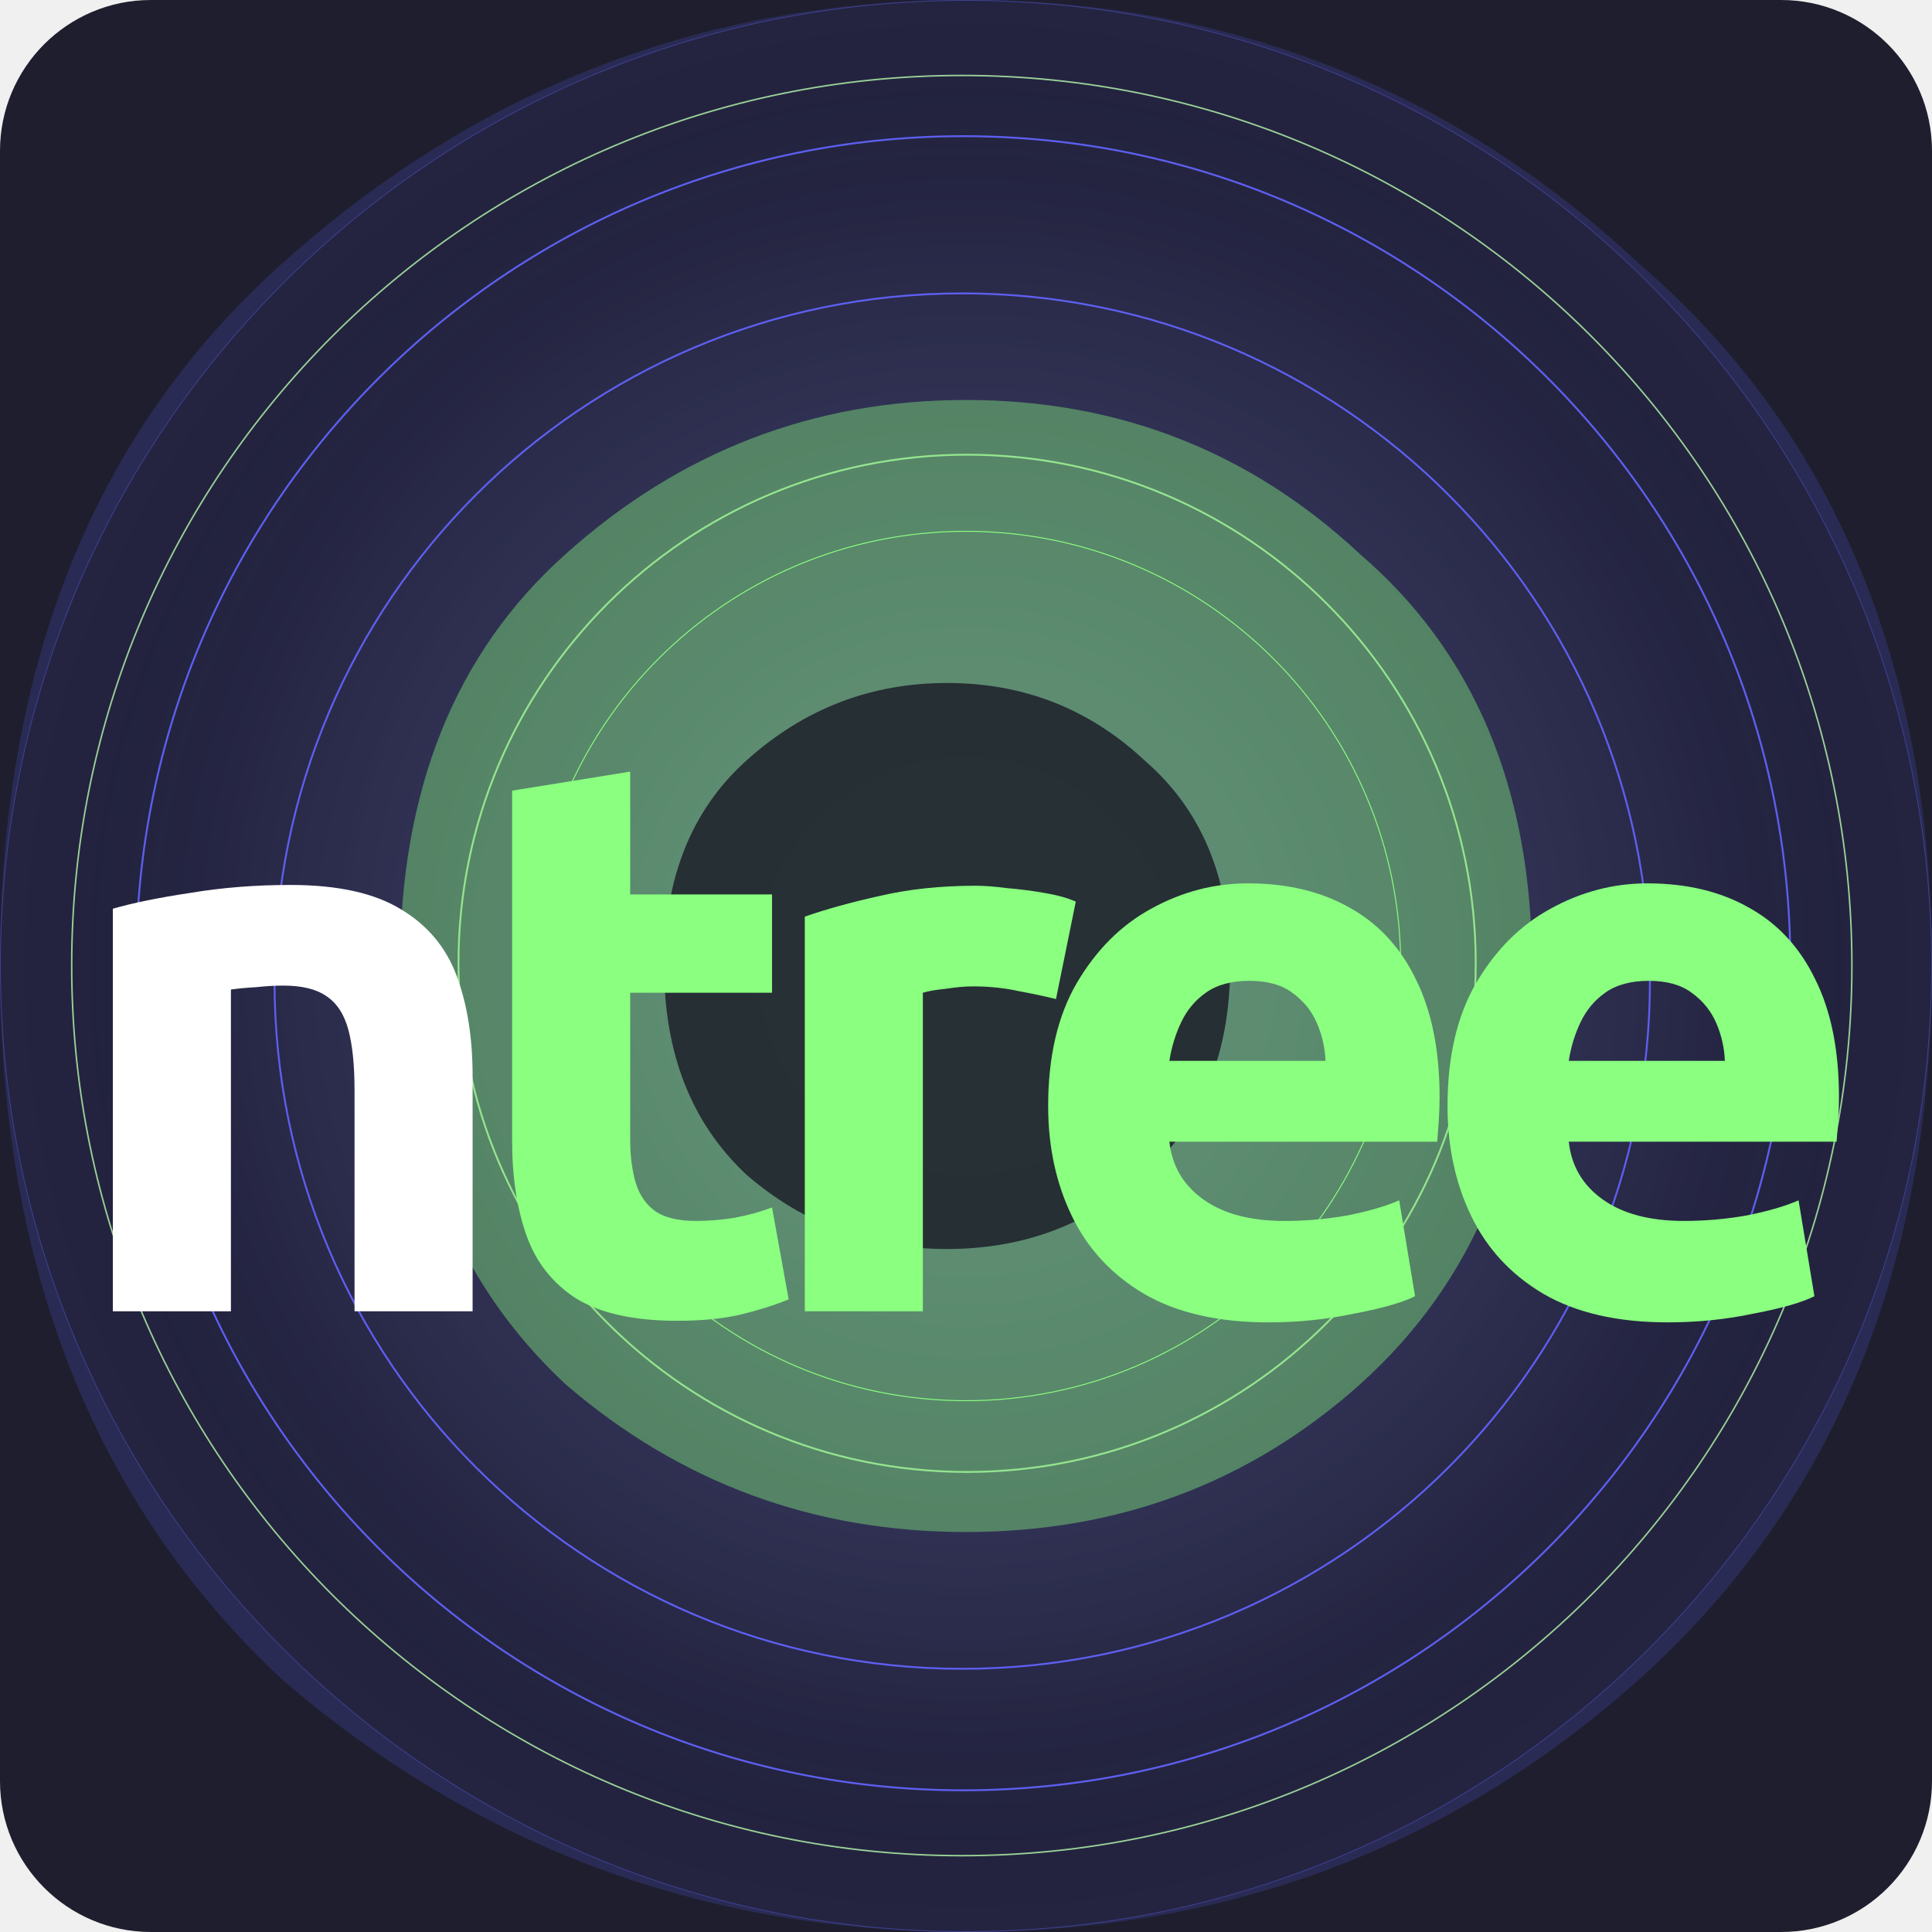
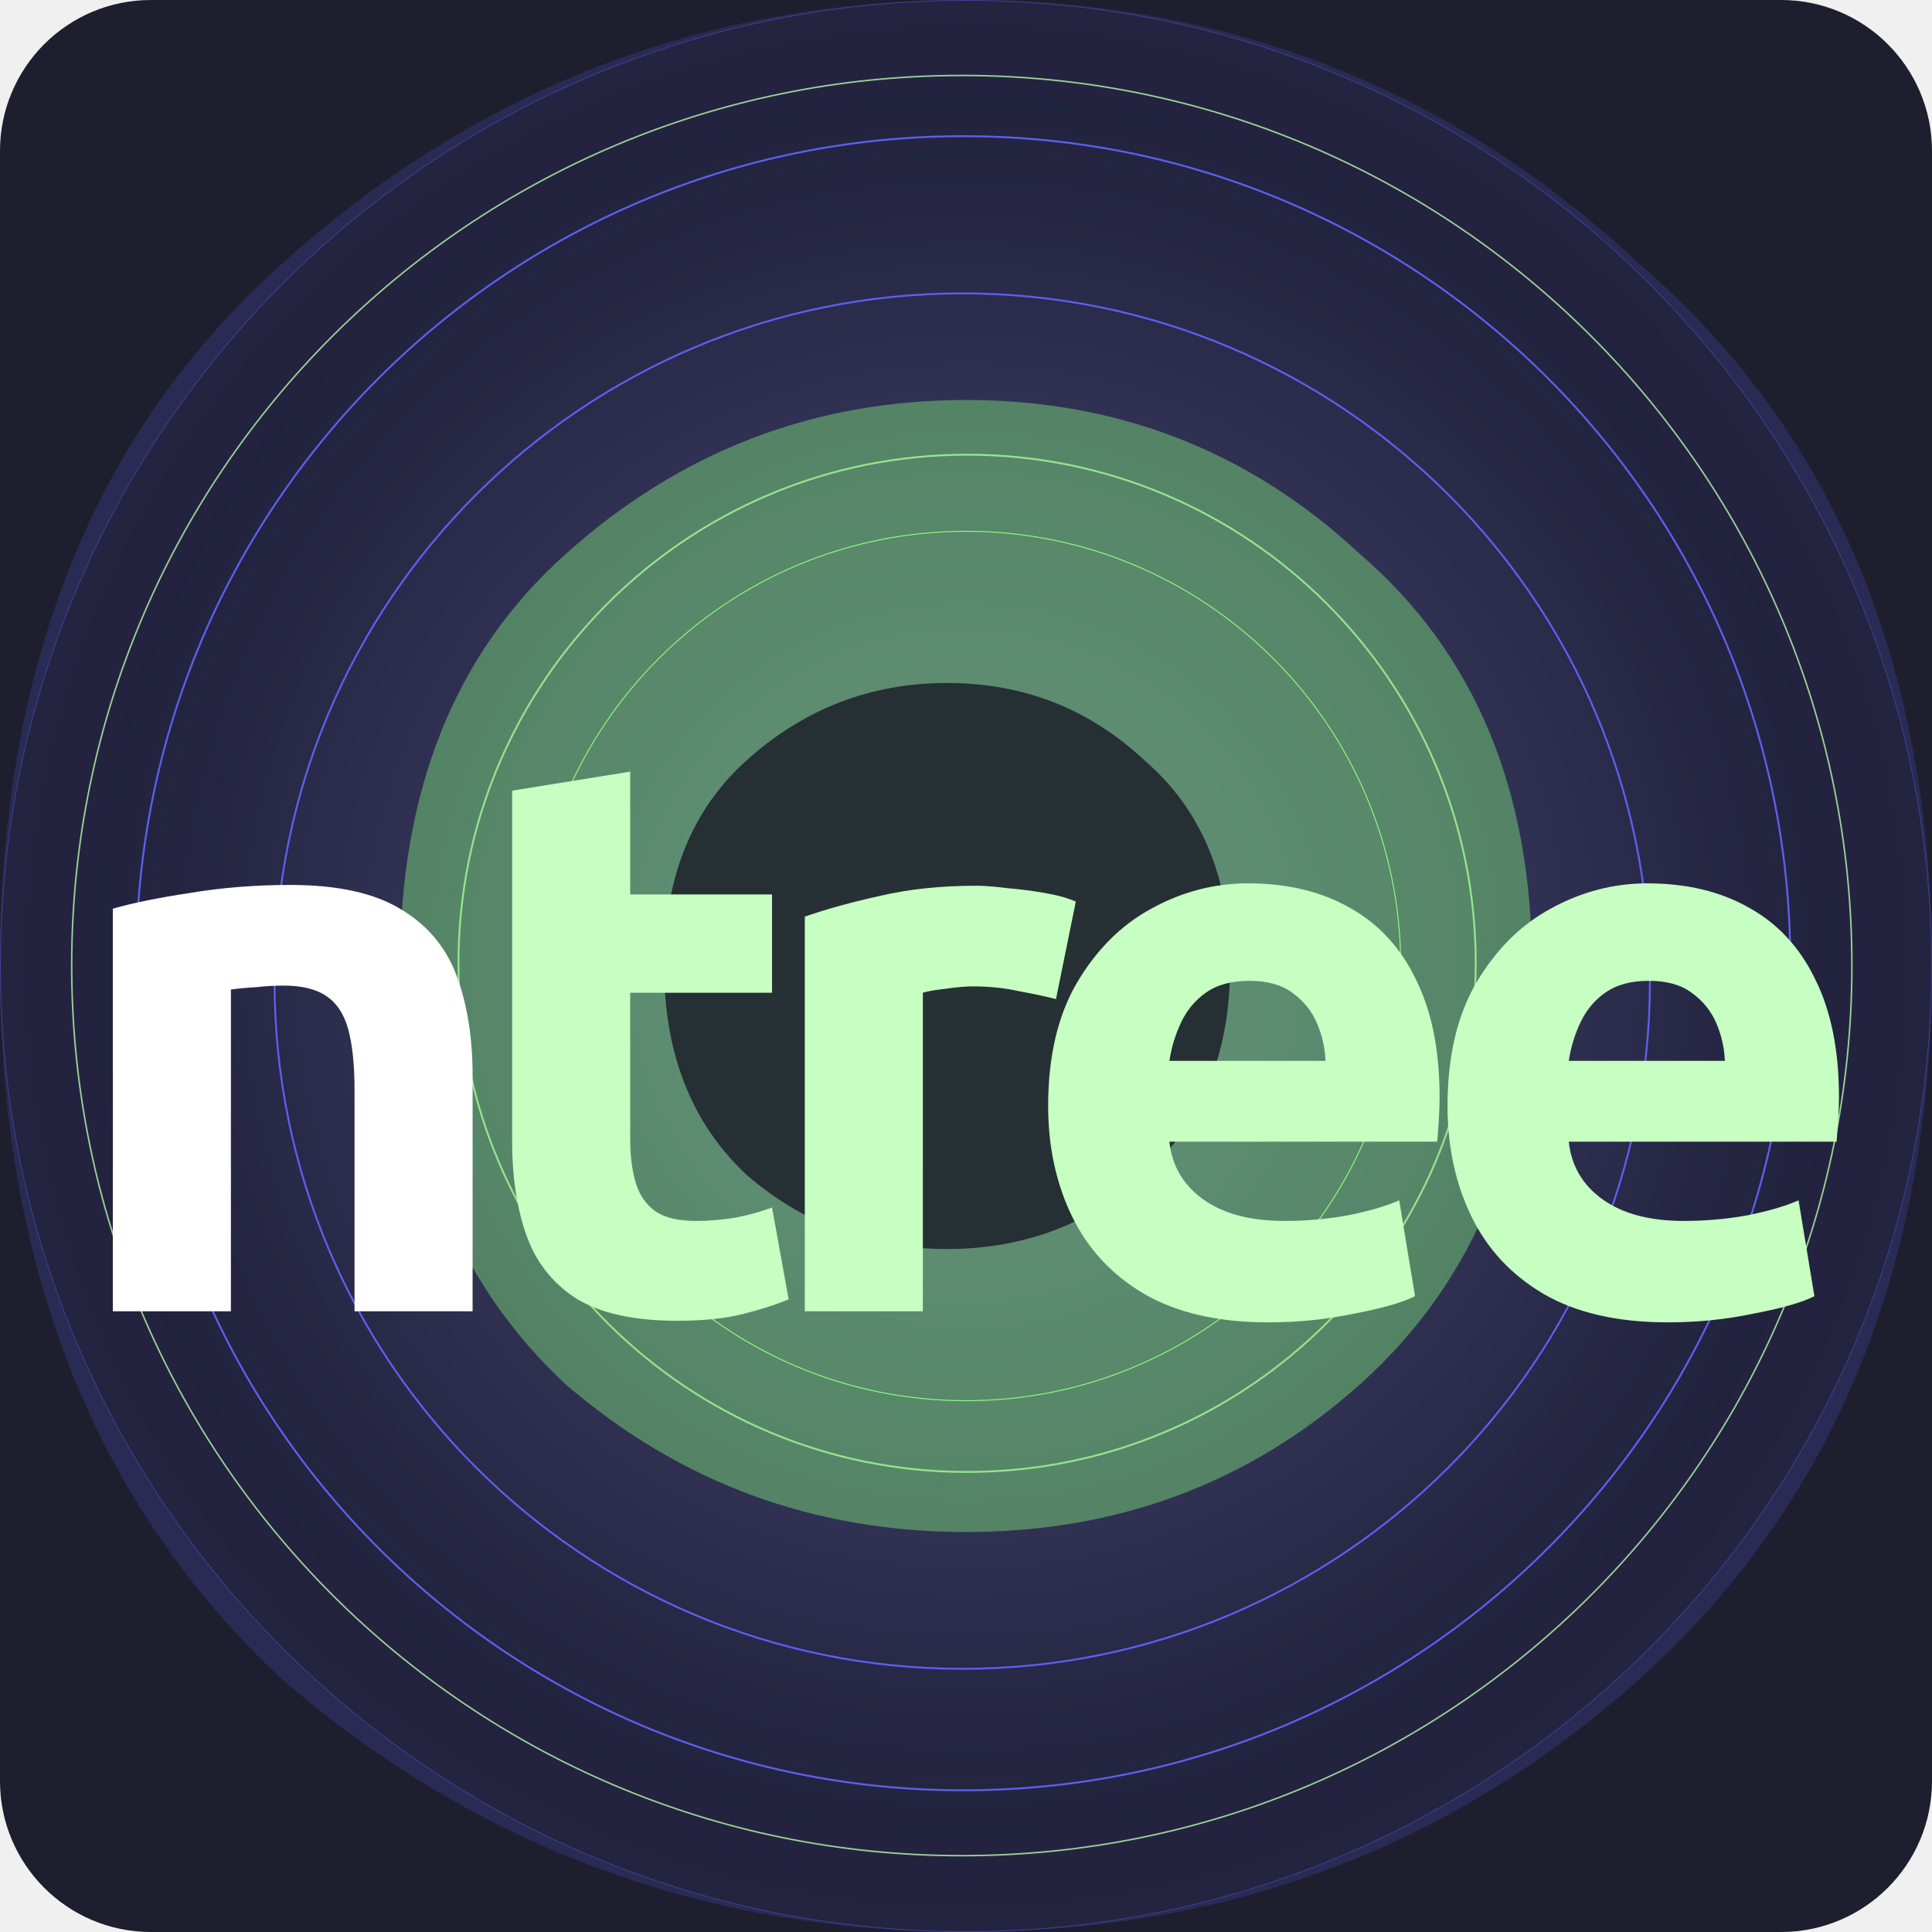
<svg xmlns="http://www.w3.org/2000/svg" width="1024" height="1024" viewBox="0 0 1024 1024" fill="none">
  <mask id="mask0_3327_33" style="mask-type:alpha" maskUnits="userSpaceOnUse" x="0" y="0" width="1024" height="1024">
    <rect width="1024" height="1024" fill="url(#paint0_linear_3327_33)" />
  </mask>
  <g mask="url(#mask0_3327_33)">
    <rect width="1024" height="1024" rx="80" fill="url(#paint1_radial_3327_33)" />
    <path d="M512 1024C373.933 1024 253.124 979.394 149.573 890.182C49.858 797.091 0 671.03 0 512C0 352.97 49.858 228.848 149.573 139.636C253.124 46.545 373.933 0 512 0C650.067 0 768.959 46.545 868.674 139.636C972.225 228.848 1024 352.97 1024 512C1024 671.03 972.225 797.091 868.674 890.182C768.959 979.394 650.067 1024 512 1024Z" fill="#5D5FEF" fill-opacity="0.2" />
    <path d="M512 1024C794.77 1024 1024 794.77 1024 512C1024 229.23 794.77 0 512 0C229.23 0 0 229.23 0 512C0 794.77 229.23 1024 512 1024Z" fill="url(#paint2_radial_3327_33)" fill-opacity="0.5" />
    <path d="M512 0.2C794.659 0.2 1023.8 229.341 1023.8 512C1023.8 794.659 794.659 1023.8 512 1023.8C229.341 1023.8 0.2 794.659 0.2 512C0.2 229.341 229.341 0.2 512 0.2Z" stroke="#5D5FEF" stroke-opacity="0.5" stroke-width="0.4" />
    <path opacity="0.9" d="M509.772 983.543C770.324 983.543 981.543 772.324 981.543 511.772C981.543 251.219 770.324 40 509.772 40C249.219 40 38 251.219 38 511.772C38 772.324 249.219 983.543 509.772 983.543Z" stroke="#A6E3A1" stroke-width="0.8" />
    <path d="M510.538 72.18C752.635 72.18 948.895 268.44 948.895 510.538C948.895 752.635 752.635 948.895 510.538 948.895C268.44 948.895 72.18 752.635 72.18 510.538C72.18 268.44 268.44 72.18 510.538 72.18Z" stroke="#5D5FEF" />
    <path d="M510 155.5C711.308 155.5 874.5 318.692 874.5 520C874.5 721.308 711.308 884.5 510 884.5C308.692 884.5 145.5 721.308 145.5 520C145.5 318.692 308.692 155.5 510 155.5Z" stroke="#5D5FEF" />
    <path d="M512 742.4C639.247 742.4 742.4 639.247 742.4 512C742.4 384.754 639.247 281.6 512 281.6C384.754 281.6 281.6 384.754 281.6 512C281.6 639.247 384.754 742.4 512 742.4Z" stroke="#8AFF80" stroke-width="0.5" />
    <path opacity="0.9" d="M512.584 780.167C661.471 780.167 782.167 659.471 782.167 510.584C782.167 361.697 661.471 241 512.584 241C363.697 241 243 361.697 243 510.584C243 659.471 363.697 780.167 512.584 780.167Z" stroke="#A6E3A1" />
    <path d="M512 812C431.101 812 360.315 785.864 299.64 733.591C241.213 679.045 212 605.182 212 512C212 418.818 241.213 346.091 299.64 293.818C360.315 239.273 431.101 212 512 212C592.899 212 662.562 239.273 720.989 293.818C781.663 346.091 812 418.818 812 512C812 605.182 781.663 679.045 720.989 733.591C662.562 785.864 592.899 812 512 812Z" fill="#8AFF80" fill-opacity="0.4" />
    <path d="M502 662C461.551 662 426.157 648.932 395.82 622.795C366.607 595.523 352 558.591 352 512C352 465.409 366.607 429.045 395.82 402.909C426.157 375.636 461.551 362 502 362C542.449 362 577.281 375.636 606.494 402.909C636.831 429.045 652 465.409 652 512C652 558.591 636.831 595.523 606.494 622.795C577.281 648.932 542.449 662 502 662Z" fill="#181825" fill-opacity="0.8" />
    <path d="M59.811 695V481.64C70.451 478.56 84.171 475.76 100.971 473.24C117.771 470.44 135.411 469.04 153.891 469.04C179.091 469.04 198.691 473.38 212.691 482.06C226.691 490.46 236.491 502.22 242.091 517.34C247.691 532.46 250.491 550.1 250.491 570.26V695H187.911V577.82C187.911 564.38 186.791 553.6 184.551 545.48C182.311 537.36 178.391 531.48 172.791 527.84C167.471 524.2 159.911 522.38 150.111 522.38C145.631 522.38 140.871 522.66 135.831 523.22C130.791 523.5 126.311 523.92 122.391 524.48V695H59.811Z" fill="white" />
-     <path d="M358.795 700.04C336.115 700.04 318.335 696.12 305.455 688.28C292.855 680.16 284.035 668.96 278.995 654.68C273.955 640.4 271.435 623.74 271.435 604.7V419.06L334.015 408.98V474.08H409.195V526.16H334.015V603.86C334.015 612.54 334.995 620.24 336.955 626.96C338.915 633.4 342.415 638.44 347.455 642.08C352.495 645.44 359.635 647.12 368.875 647.12C375.595 647.12 382.455 646.56 389.455 645.44C396.735 644.04 403.315 642.22 409.195 639.98L418.015 688.7C410.455 691.78 402.055 694.44 392.815 696.68C383.575 698.92 372.235 700.04 358.795 700.04ZM426.556 695V485.84C437.756 481.92 450.916 478.28 466.036 474.92C481.436 471.28 498.516 469.46 517.276 469.46C521.756 469.46 527.216 469.88 533.656 470.72C540.376 471.28 546.956 472.12 553.396 473.24C560.116 474.36 565.716 475.9 570.196 477.86L559.696 529.52C554.096 528.12 547.516 526.72 539.956 525.32C532.396 523.64 524.276 522.8 515.596 522.8C511.676 522.8 506.916 523.22 501.316 524.06C495.996 524.62 491.936 525.32 489.136 526.16V695H426.556ZM672.302 700.88C645.702 700.88 623.722 695.84 606.362 685.76C589.282 675.68 576.542 661.96 568.142 644.6C559.742 627.24 555.542 607.78 555.542 586.22C555.542 560.18 560.582 538.48 570.662 521.12C581.022 503.48 594.182 490.32 610.142 481.64C626.382 472.68 643.462 468.2 661.382 468.2C682.382 468.2 700.442 472.54 715.562 481.22C730.682 489.62 742.302 502.22 750.422 519.02C758.822 535.82 763.022 556.68 763.022 581.6C763.022 585.24 762.882 589.3 762.602 593.78C762.322 597.98 762.042 601.76 761.762 605.12H619.802C621.202 618 627.222 628.22 637.862 635.78C648.502 643.34 662.782 647.12 680.702 647.12C692.182 647.12 703.382 646.14 714.302 644.18C725.502 641.94 734.602 639.28 741.602 636.2L750.002 687.02C743.282 690.38 732.502 693.46 717.662 696.26C703.102 699.34 687.982 700.88 672.302 700.88ZM619.802 562.28H702.542C702.262 555.28 700.722 548.56 697.922 542.12C695.122 535.68 690.782 530.36 684.902 526.16C679.302 521.96 671.742 519.86 662.222 519.86C652.702 519.86 645.002 521.96 639.122 526.16C633.522 530.08 629.182 535.26 626.102 541.7C623.022 548.14 620.922 555 619.802 562.28ZM883.976 700.88C857.376 700.88 835.396 695.84 818.036 685.76C800.956 675.68 788.216 661.96 779.816 644.6C771.416 627.24 767.216 607.78 767.216 586.22C767.216 560.18 772.256 538.48 782.336 521.12C792.696 503.48 805.856 490.32 821.816 481.64C838.056 472.68 855.136 468.2 873.056 468.2C894.056 468.2 912.116 472.54 927.236 481.22C942.356 489.62 953.976 502.22 962.096 519.02C970.496 535.82 974.696 556.68 974.696 581.6C974.696 585.24 974.556 589.3 974.276 593.78C973.996 597.98 973.716 601.76 973.436 605.12H831.476C832.876 618 838.896 628.22 849.536 635.78C860.176 643.34 874.456 647.12 892.376 647.12C903.856 647.12 915.056 646.14 925.976 644.18C937.176 641.94 946.276 639.28 953.276 636.2L961.676 687.02C954.956 690.38 944.176 693.46 929.336 696.26C914.776 699.34 899.656 700.88 883.976 700.88ZM831.476 562.28H914.216C913.936 555.28 912.396 548.56 909.596 542.12C906.796 535.68 902.456 530.36 896.576 526.16C890.976 521.96 883.416 519.86 873.896 519.86C864.376 519.86 856.676 521.96 850.796 526.16C845.196 530.08 840.856 535.26 837.776 541.7C834.696 548.14 832.596 555 831.476 562.28Z" fill="#8AFF80" />
+     <path d="M358.795 700.04C336.115 700.04 318.335 696.12 305.455 688.28C292.855 680.16 284.035 668.96 278.995 654.68C273.955 640.4 271.435 623.74 271.435 604.7V419.06L334.015 408.98V474.08H409.195V526.16H334.015V603.86C334.015 612.54 334.995 620.24 336.955 626.96C338.915 633.4 342.415 638.44 347.455 642.08C352.495 645.44 359.635 647.12 368.875 647.12C375.595 647.12 382.455 646.56 389.455 645.44C396.735 644.04 403.315 642.22 409.195 639.98L418.015 688.7C410.455 691.78 402.055 694.44 392.815 696.68C383.575 698.92 372.235 700.04 358.795 700.04ZM426.556 695V485.84C437.756 481.92 450.916 478.28 466.036 474.92C481.436 471.28 498.516 469.46 517.276 469.46C521.756 469.46 527.216 469.88 533.656 470.72C540.376 471.28 546.956 472.12 553.396 473.24C560.116 474.36 565.716 475.9 570.196 477.86L559.696 529.52C554.096 528.12 547.516 526.72 539.956 525.32C532.396 523.64 524.276 522.8 515.596 522.8C511.676 522.8 506.916 523.22 501.316 524.06C495.996 524.62 491.936 525.32 489.136 526.16V695H426.556ZM672.302 700.88C645.702 700.88 623.722 695.84 606.362 685.76C589.282 675.68 576.542 661.96 568.142 644.6C559.742 627.24 555.542 607.78 555.542 586.22C555.542 560.18 560.582 538.48 570.662 521.12C581.022 503.48 594.182 490.32 610.142 481.64C626.382 472.68 643.462 468.2 661.382 468.2C682.382 468.2 700.442 472.54 715.562 481.22C730.682 489.62 742.302 502.22 750.422 519.02C758.822 535.82 763.022 556.68 763.022 581.6C763.022 585.24 762.882 589.3 762.602 593.78C762.322 597.98 762.042 601.76 761.762 605.12H619.802C621.202 618 627.222 628.22 637.862 635.78C648.502 643.34 662.782 647.12 680.702 647.12C692.182 647.12 703.382 646.14 714.302 644.18C725.502 641.94 734.602 639.28 741.602 636.2L750.002 687.02C743.282 690.38 732.502 693.46 717.662 696.26C703.102 699.34 687.982 700.88 672.302 700.88ZM619.802 562.28H702.542C702.262 555.28 700.722 548.56 697.922 542.12C695.122 535.68 690.782 530.36 684.902 526.16C679.302 521.96 671.742 519.86 662.222 519.86C652.702 519.86 645.002 521.96 639.122 526.16C633.522 530.08 629.182 535.26 626.102 541.7C623.022 548.14 620.922 555 619.802 562.28ZM883.976 700.88C857.376 700.88 835.396 695.84 818.036 685.76C800.956 675.68 788.216 661.96 779.816 644.6C771.416 627.24 767.216 607.78 767.216 586.22C767.216 560.18 772.256 538.48 782.336 521.12C792.696 503.48 805.856 490.32 821.816 481.64C838.056 472.68 855.136 468.2 873.056 468.2C894.056 468.2 912.116 472.54 927.236 481.22C942.356 489.62 953.976 502.22 962.096 519.02C970.496 535.82 974.696 556.68 974.696 581.6C974.696 585.24 974.556 589.3 974.276 593.78C973.996 597.98 973.716 601.76 973.436 605.12H831.476C832.876 618 838.896 628.22 849.536 635.78C860.176 643.34 874.456 647.12 892.376 647.12C903.856 647.12 915.056 646.14 925.976 644.18C937.176 641.94 946.276 639.28 953.276 636.2L961.676 687.02C954.956 690.38 944.176 693.46 929.336 696.26C914.776 699.34 899.656 700.88 883.976 700.88ZM831.476 562.28H914.216C913.936 555.28 912.396 548.56 909.596 542.12C906.796 535.68 902.456 530.36 896.576 526.16C890.976 521.96 883.416 519.86 873.896 519.86C864.376 519.86 856.676 521.96 850.796 526.16C845.196 530.08 840.856 535.26 837.776 541.7C834.696 548.14 832.596 555 831.476 562.28Z" fill="#C6FFC1" />
  </g>
  <defs>
    <linearGradient id="paint0_linear_3327_33" x1="512" y1="0" x2="512" y2="1024" gradientUnits="userSpaceOnUse">
      <stop stop-color="#1E1E2E" />
      <stop offset="1" stop-color="#616194" />
    </linearGradient>
    <radialGradient id="paint1_radial_3327_33" cx="0" cy="0" r="1" gradientUnits="userSpaceOnUse" gradientTransform="translate(512 512) rotate(90) scale(512)">
      <stop offset="0.183" stop-color="#616194" />
      <stop offset="0.183" stop-color="#616194" />
      <stop offset="0.899" stop-color="#1E1E2E" />
      <stop offset="0.899" stop-color="#1E1E2E" />
    </radialGradient>
    <radialGradient id="paint2_radial_3327_33" cx="0" cy="0" r="1" gradientUnits="userSpaceOnUse" gradientTransform="translate(512 512) scale(516)">
      <stop stop-color="#313244" />
      <stop offset="0.8" stop-color="#181825" />
      <stop offset="1" stop-color="#1E1E2E" />
    </radialGradient>
  </defs>
</svg>
